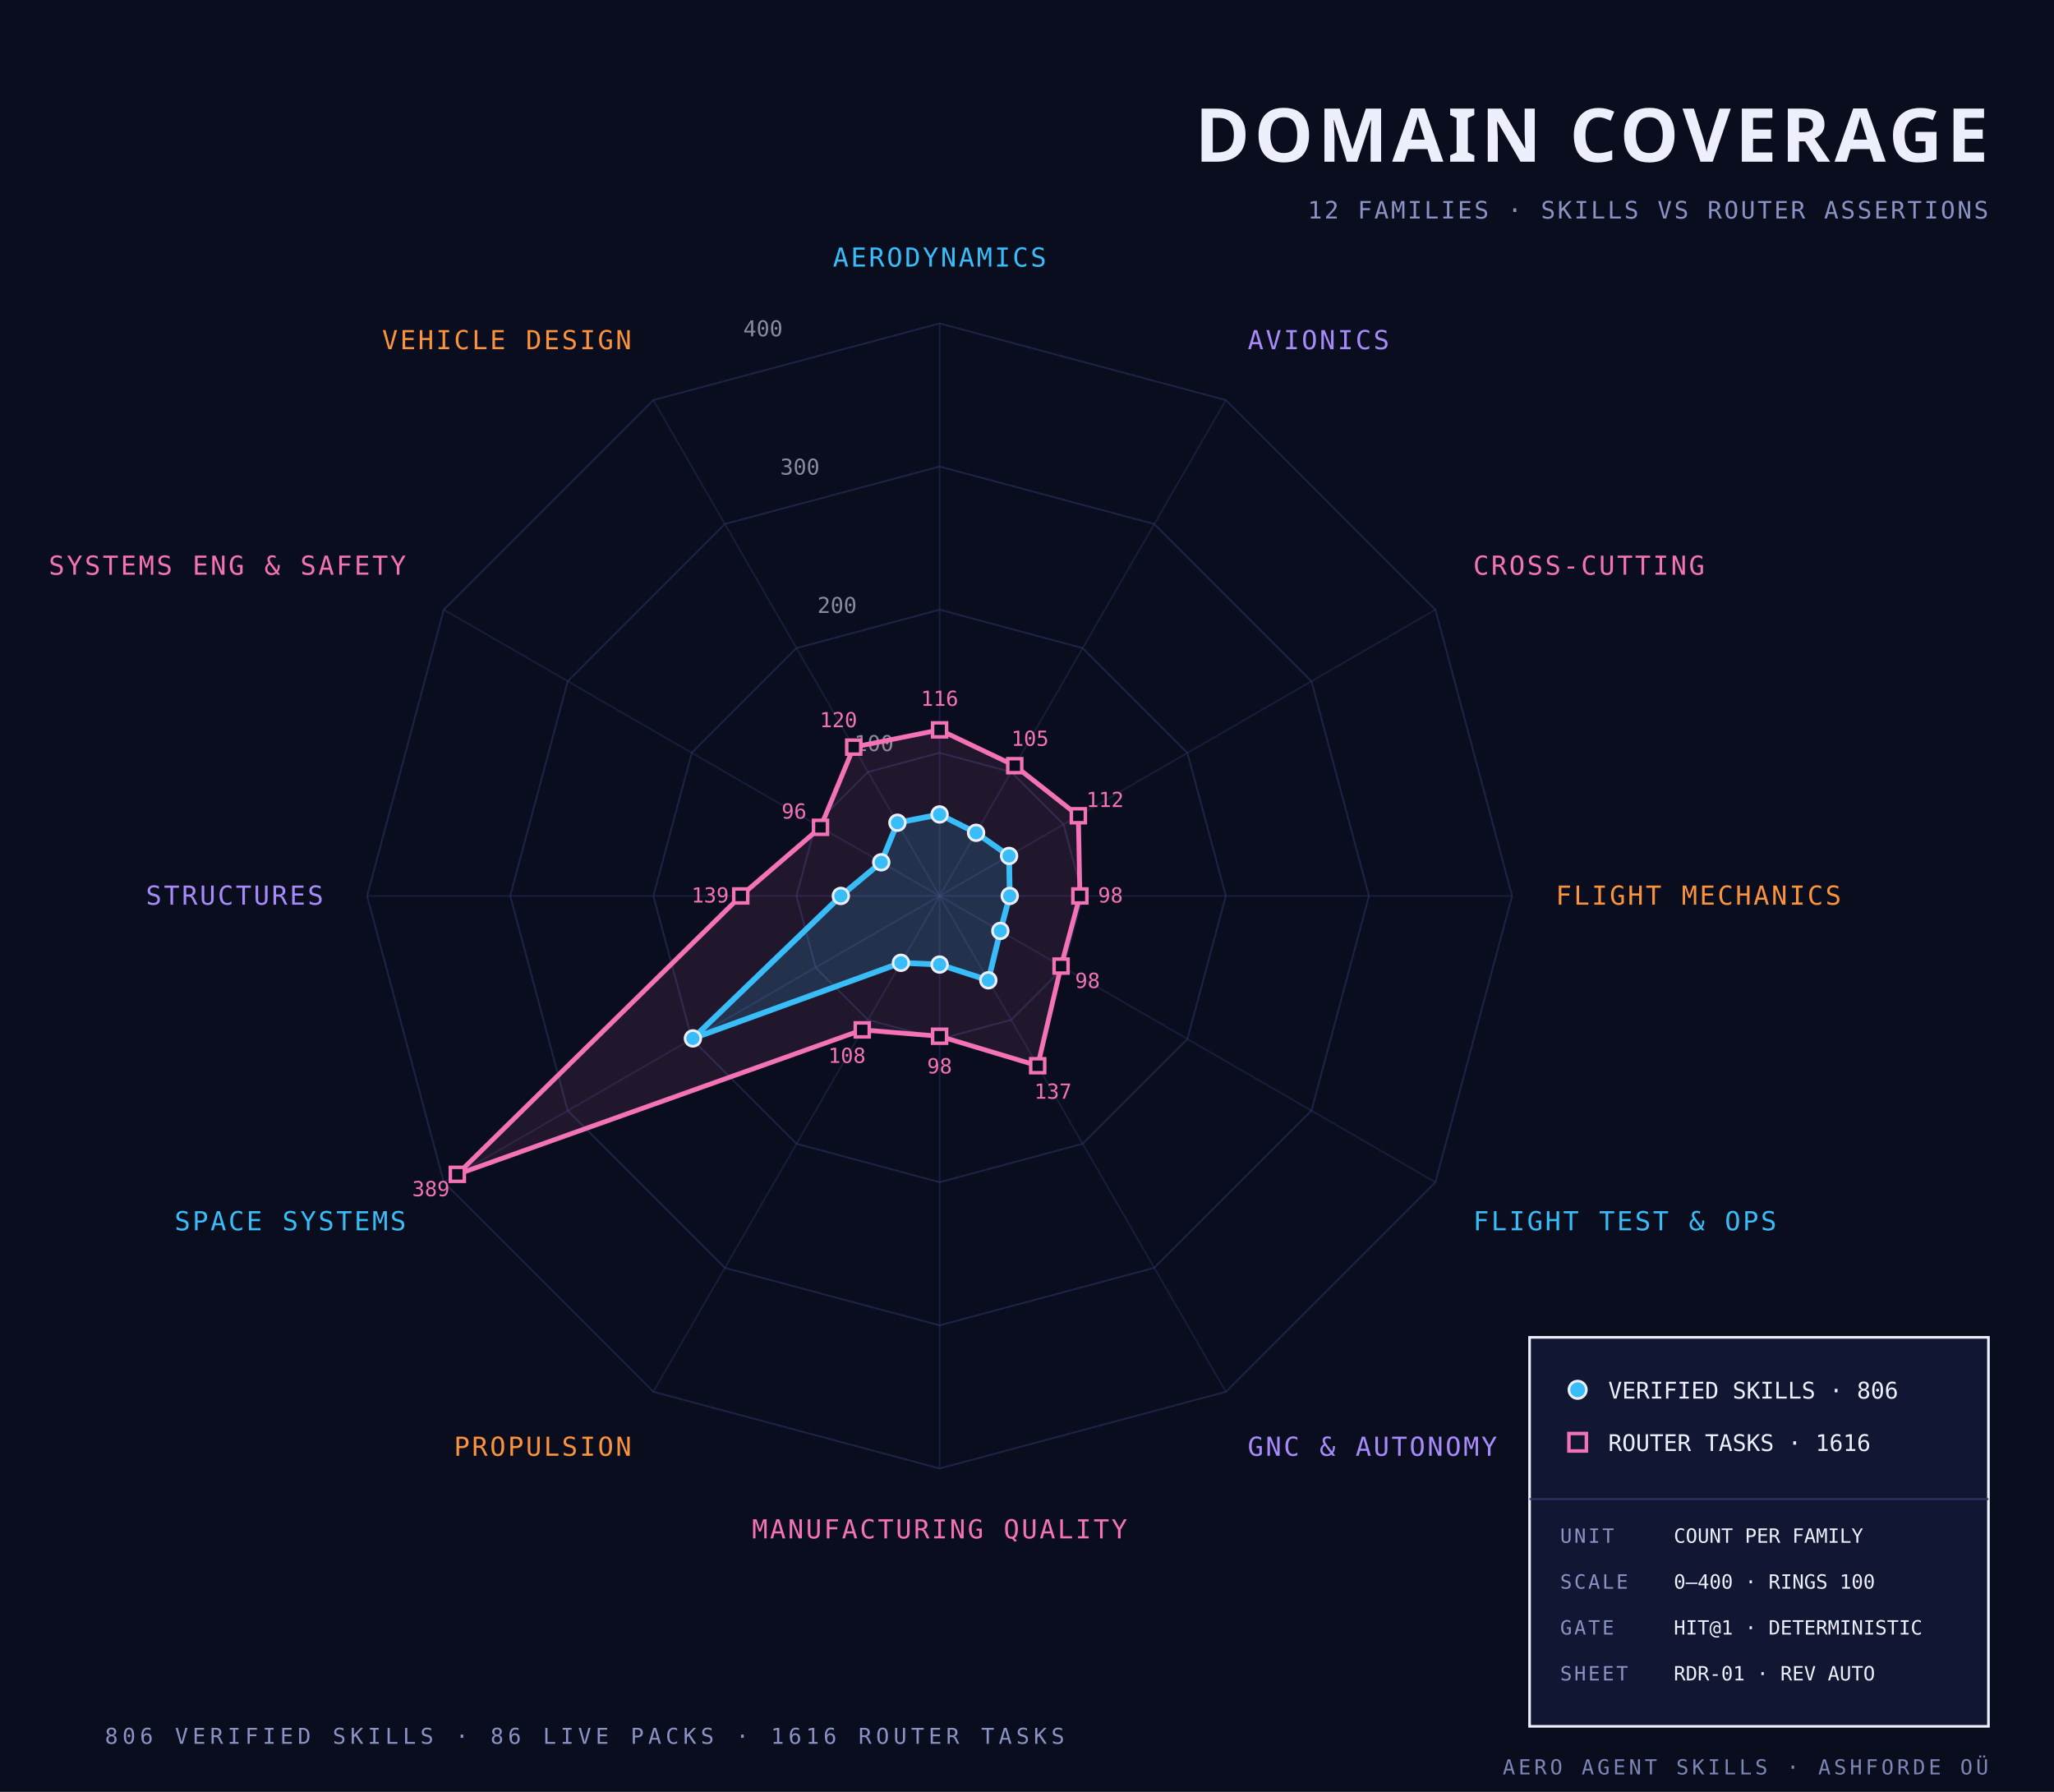
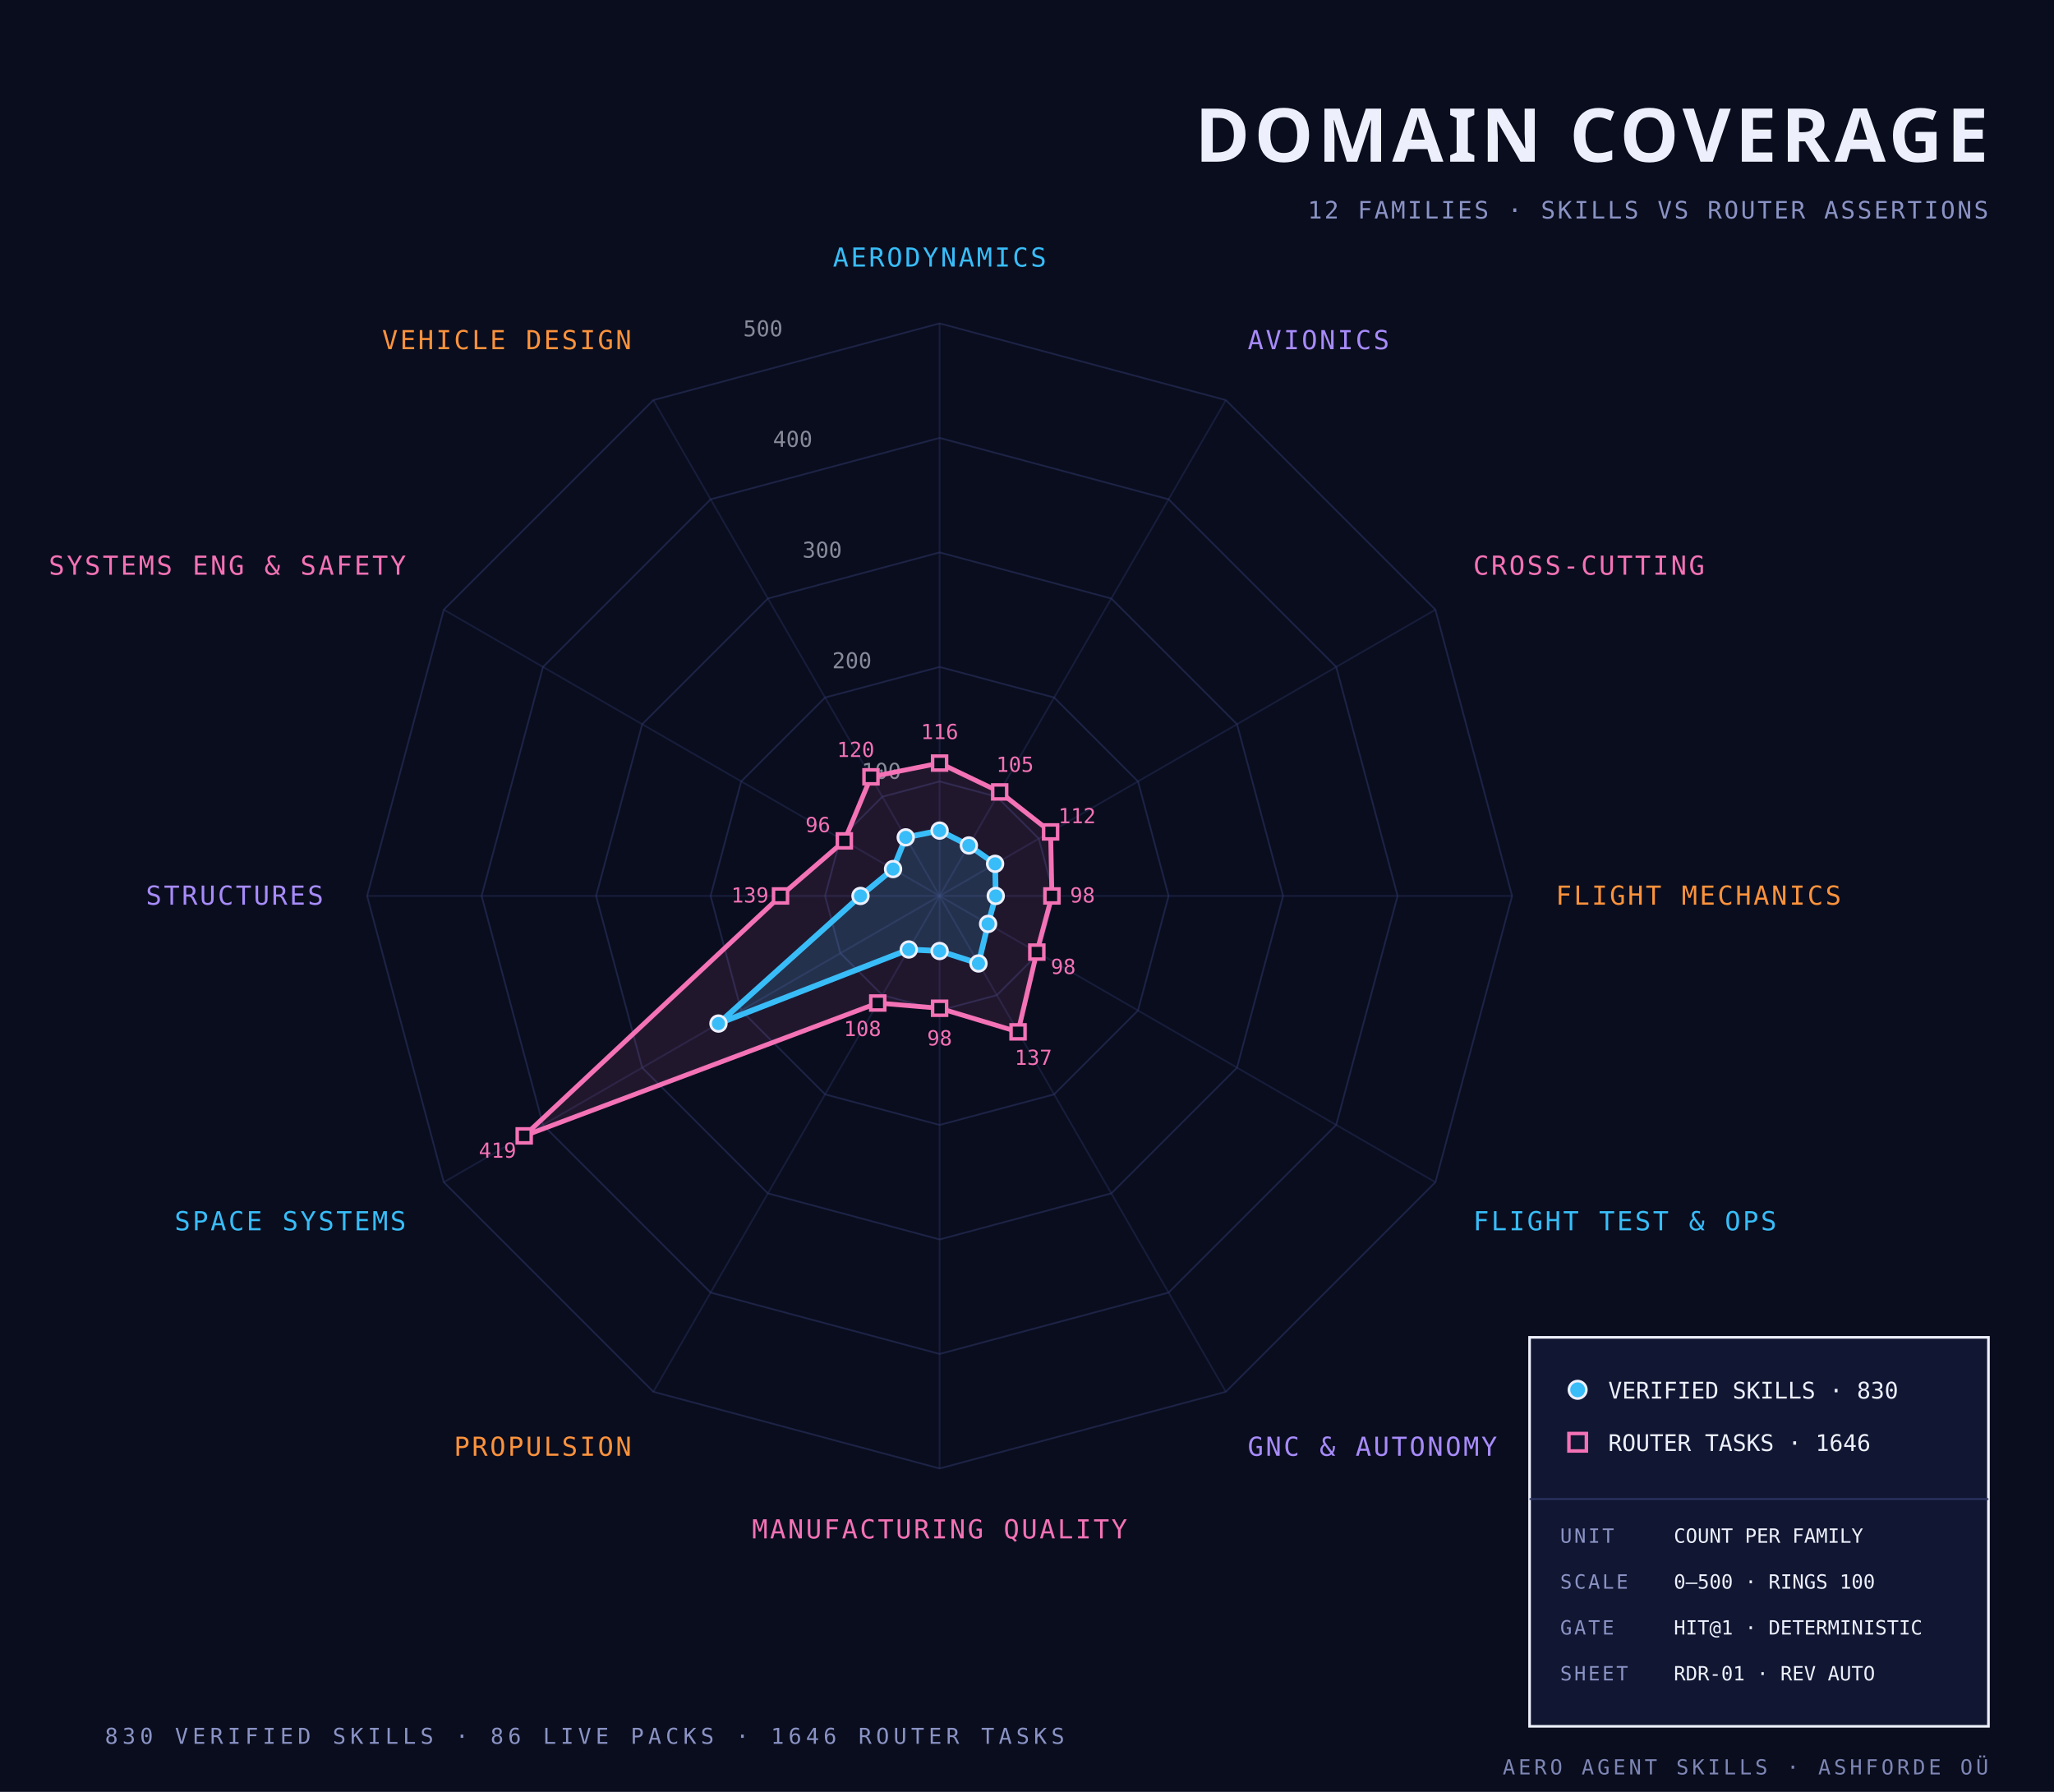
<svg xmlns="http://www.w3.org/2000/svg" width="940" height="820" viewBox="0 0 940 820">
  <style>
    .mono { font-family: "JetBrains Mono", "IBM Plex Mono", "Menlo", monospace; }
    .cond { font-family: "Barlow Condensed", "DIN Condensed", "Arial Narrow", sans-serif; font-weight: 700; text-transform: uppercase; }
    .serif { font-family: "Instrument Serif", Georgia, serif; font-style: italic; }
  </style>
  <rect width="940" height="820" fill="#0a0d1e" />
-   <polygon points="430.0,344.5 462.8,353.3 486.7,377.2 495.5,410.0 486.7,442.8 462.8,466.7 430.0,475.5 397.2,466.7 373.3,442.8 364.5,410.0 373.3,377.2 397.2,353.3" fill="none" stroke="#2c3564" stroke-width="0.8" stroke-opacity="0.55" />
-   <polygon points="430.0,279.0 495.5,296.6 543.4,344.5 561.0,410.0 543.4,475.5 495.5,523.4 430.0,541.0 364.5,523.4 316.6,475.5 299.0,410.0 316.6,344.5 364.5,296.6" fill="none" stroke="#2c3564" stroke-width="0.8" stroke-opacity="0.55" />
-   <polygon points="430.0,213.5 528.2,239.8 600.2,311.8 626.5,410.0 600.2,508.2 528.2,580.2 430.0,606.5 331.8,580.2 259.8,508.2 233.5,410.0 259.8,311.8 331.7,239.8" fill="none" stroke="#2c3564" stroke-width="0.8" stroke-opacity="0.55" />
+   <polygon points="430.0,357.6 456.2,364.6 475.4,383.8 482.4,410.0 475.4,436.2 456.2,455.4 430.0,462.4 403.8,455.4 384.6,436.2 377.6,410.0 384.6,383.8 403.8,364.6" fill="none" stroke="#2c3564" stroke-width="0.8" stroke-opacity="0.55" />
+   <polygon points="430.0,305.2 482.4,319.2 520.8,357.6 534.8,410.0 520.8,462.4 482.4,500.8 430.0,514.8 377.6,500.8 339.2,462.4 325.2,410.0 339.2,357.6 377.6,319.2" fill="none" stroke="#2c3564" stroke-width="0.8" stroke-opacity="0.55" />
+   <polygon points="430.0,252.8 508.6,273.9 566.1,331.4 587.2,410.0 566.1,488.6 508.6,546.1 430.0,567.2 351.4,546.1 293.9,488.6 272.8,410.0 293.9,331.4 351.4,273.9" fill="none" stroke="#2c3564" stroke-width="0.8" stroke-opacity="0.55" />
+   <polygon points="430.0,200.4 534.8,228.5 611.5,305.2 639.6,410.0 611.5,514.8 534.8,591.5 430.0,619.6 325.2,591.5 248.5,514.8 220.4,410.0 248.5,305.2 325.2,228.5" fill="none" stroke="#2c3564" stroke-width="0.8" stroke-opacity="0.55" />
  <polygon points="430.0,148.0 561.0,183.1 656.9,279.0 692.0,410.0 656.9,541.0 561.0,636.9 430.0,672.0 299.0,636.9 203.1,541.0 168.0,410.0 203.1,279.0 299.0,183.1" fill="none" stroke="#2c3564" stroke-width="0.8" stroke-opacity="0.55" />
  <line x1="430" y1="410" x2="430.0" y2="148.0" stroke="#2c3564" stroke-width="0.8" stroke-opacity="0.4" />
  <line x1="430" y1="410" x2="561.0" y2="183.1" stroke="#2c3564" stroke-width="0.8" stroke-opacity="0.4" />
  <line x1="430" y1="410" x2="656.9" y2="279.0" stroke="#2c3564" stroke-width="0.8" stroke-opacity="0.4" />
  <line x1="430" y1="410" x2="692.0" y2="410.0" stroke="#2c3564" stroke-width="0.8" stroke-opacity="0.4" />
  <line x1="430" y1="410" x2="656.9" y2="541.0" stroke="#2c3564" stroke-width="0.8" stroke-opacity="0.4" />
  <line x1="430" y1="410" x2="561.0" y2="636.9" stroke="#2c3564" stroke-width="0.8" stroke-opacity="0.4" />
  <line x1="430" y1="410" x2="430.0" y2="672.0" stroke="#2c3564" stroke-width="0.8" stroke-opacity="0.4" />
  <line x1="430" y1="410" x2="299.0" y2="636.9" stroke="#2c3564" stroke-width="0.8" stroke-opacity="0.4" />
  <line x1="430" y1="410" x2="203.1" y2="541.0" stroke="#2c3564" stroke-width="0.8" stroke-opacity="0.4" />
  <line x1="430" y1="410" x2="168.0" y2="410.0" stroke="#2c3564" stroke-width="0.8" stroke-opacity="0.4" />
  <line x1="430" y1="410" x2="203.1" y2="279.0" stroke="#2c3564" stroke-width="0.8" stroke-opacity="0.4" />
  <line x1="430" y1="410" x2="299.0" y2="183.1" stroke="#2c3564" stroke-width="0.8" stroke-opacity="0.4" />
-   <text class="mono" x="409.0" y="343.7" text-anchor="end" font-size="10" fill="#edf0fc" opacity="0.55">100</text>
-   <text class="mono" x="392.1" y="280.5" text-anchor="end" font-size="10" fill="#edf0fc" opacity="0.55">200</text>
-   <text class="mono" x="375.1" y="217.2" text-anchor="end" font-size="10" fill="#edf0fc" opacity="0.55">300</text>
-   <text class="mono" x="358.2" y="153.9" text-anchor="end" font-size="10" fill="#edf0fc" opacity="0.55">400</text>
+   <text class="mono" x="412.4" y="356.4" text-anchor="end" font-size="10" fill="#edf0fc" opacity="0.55">100</text>
+   <text class="mono" x="398.9" y="305.8" text-anchor="end" font-size="10" fill="#edf0fc" opacity="0.55">200</text>
+   <text class="mono" x="385.3" y="255.2" text-anchor="end" font-size="10" fill="#edf0fc" opacity="0.55">300</text>
+   <text class="mono" x="371.8" y="204.5" text-anchor="end" font-size="10" fill="#edf0fc" opacity="0.55">400</text>
+   <text class="mono" x="358.2" y="153.9" text-anchor="end" font-size="10" fill="#edf0fc" opacity="0.55">500</text>
  <text class="mono" x="430.0" y="122.0" text-anchor="middle" font-size="12" fill="#38bdf8" letter-spacing="1">AERODYNAMICS</text>
  <text class="mono" x="571.0" y="159.8" text-anchor="start" font-size="12" fill="#a78bfa" letter-spacing="1">AVIONICS</text>
  <text class="mono" x="674.2" y="263.0" text-anchor="start" font-size="12" fill="#f472b6" letter-spacing="1">CROSS-CUTTING</text>
  <text class="mono" x="712.0" y="414.0" text-anchor="start" font-size="12" fill="#fb923c" letter-spacing="1">FLIGHT MECHANICS</text>
  <text class="mono" x="674.2" y="563.0" text-anchor="start" font-size="12" fill="#38bdf8" letter-spacing="1">FLIGHT TEST &amp; OPS</text>
  <text class="mono" x="571.0" y="666.2" text-anchor="start" font-size="12" fill="#a78bfa" letter-spacing="1">GNC &amp; AUTONOMY</text>
  <text class="mono" x="430.0" y="704.0" text-anchor="middle" font-size="12" fill="#f472b6" letter-spacing="1">MANUFACTURING QUALITY</text>
  <text class="mono" x="289.0" y="666.2" text-anchor="end" font-size="12" fill="#fb923c" letter-spacing="1">PROPULSION</text>
  <text class="mono" x="185.8" y="563.0" text-anchor="end" font-size="12" fill="#38bdf8" letter-spacing="1">SPACE SYSTEMS</text>
  <text class="mono" x="148.0" y="414.0" text-anchor="end" font-size="12" fill="#a78bfa" letter-spacing="1">STRUCTURES</text>
  <text class="mono" x="185.8" y="263.0" text-anchor="end" font-size="12" fill="#f472b6" letter-spacing="1">SYSTEMS ENG &amp; SAFETY</text>
  <text class="mono" x="289.0" y="159.8" text-anchor="end" font-size="12" fill="#fb923c" letter-spacing="1">VEHICLE DESIGN</text>
-   <polygon points="430.0,334.0 464.4,350.4 493.5,373.3 494.2,410.0 485.6,442.1 474.9,487.7 430.0,474.2 394.6,471.3 209.3,537.4 339.0,410.0 375.5,378.6 390.7,341.9" fill="#f472b6" fill-opacity="0.10" stroke="#f472b6" stroke-width="2.2" />
-   <rect x="426.8" y="330.8" width="6.4" height="6.4" fill="#0a0d1e" stroke="#f472b6" stroke-width="1.6" />
-   <rect x="461.2" y="347.2" width="6.4" height="6.4" fill="#0a0d1e" stroke="#f472b6" stroke-width="1.6" />
-   <rect x="490.3" y="370.1" width="6.4" height="6.4" fill="#0a0d1e" stroke="#f472b6" stroke-width="1.6" />
-   <rect x="491.0" y="406.8" width="6.4" height="6.4" fill="#0a0d1e" stroke="#f472b6" stroke-width="1.6" />
-   <rect x="482.4" y="438.9" width="6.4" height="6.4" fill="#0a0d1e" stroke="#f472b6" stroke-width="1.6" />
-   <rect x="471.7" y="484.5" width="6.4" height="6.4" fill="#0a0d1e" stroke="#f472b6" stroke-width="1.6" />
-   <rect x="426.8" y="471.0" width="6.4" height="6.4" fill="#0a0d1e" stroke="#f472b6" stroke-width="1.6" />
-   <rect x="391.4" y="468.1" width="6.4" height="6.4" fill="#0a0d1e" stroke="#f472b6" stroke-width="1.6" />
-   <rect x="206.1" y="534.2" width="6.4" height="6.4" fill="#0a0d1e" stroke="#f472b6" stroke-width="1.6" />
-   <rect x="335.8" y="406.8" width="6.4" height="6.4" fill="#0a0d1e" stroke="#f472b6" stroke-width="1.6" />
-   <rect x="372.3" y="375.4" width="6.4" height="6.4" fill="#0a0d1e" stroke="#f472b6" stroke-width="1.6" />
-   <rect x="387.5" y="338.7" width="6.4" height="6.4" fill="#0a0d1e" stroke="#f472b6" stroke-width="1.6" />
-   <polygon points="430.0,372.7 446.7,381.1 461.8,391.7 462.1,410.0 457.8,426.0 452.3,448.6 430.0,441.4 412.3,440.6 317.1,475.2 384.8,410.0 403.3,394.6 410.7,376.5" fill="#38bdf8" fill-opacity="0.16" stroke="#38bdf8" stroke-width="2.6" />
-   <circle cx="430.0" cy="372.7" r="3.6" fill="#38bdf8" stroke="#edf0fc" stroke-width="1.2" />
-   <circle cx="446.7" cy="381.1" r="3.6" fill="#38bdf8" stroke="#edf0fc" stroke-width="1.2" />
-   <circle cx="461.8" cy="391.7" r="3.6" fill="#38bdf8" stroke="#edf0fc" stroke-width="1.2" />
-   <circle cx="462.1" cy="410.0" r="3.6" fill="#38bdf8" stroke="#edf0fc" stroke-width="1.2" />
-   <circle cx="457.8" cy="426.0" r="3.6" fill="#38bdf8" stroke="#edf0fc" stroke-width="1.2" />
-   <circle cx="452.3" cy="448.6" r="3.6" fill="#38bdf8" stroke="#edf0fc" stroke-width="1.2" />
-   <circle cx="430.0" cy="441.4" r="3.6" fill="#38bdf8" stroke="#edf0fc" stroke-width="1.2" />
-   <circle cx="412.3" cy="440.6" r="3.6" fill="#38bdf8" stroke="#edf0fc" stroke-width="1.2" />
-   <circle cx="317.1" cy="475.2" r="3.6" fill="#38bdf8" stroke="#edf0fc" stroke-width="1.2" />
-   <circle cx="384.8" cy="410.0" r="3.6" fill="#38bdf8" stroke="#edf0fc" stroke-width="1.2" />
-   <circle cx="403.3" cy="394.6" r="3.6" fill="#38bdf8" stroke="#edf0fc" stroke-width="1.2" />
-   <circle cx="410.7" cy="376.5" r="3.6" fill="#38bdf8" stroke="#edf0fc" stroke-width="1.2" />
-   <text class="mono" x="430.0" y="323.0" text-anchor="middle" font-size="9.5" fill="#f472b6">116</text>
-   <text class="mono" x="471.4" y="341.3" text-anchor="middle" font-size="9.5" fill="#f472b6">105</text>
-   <text class="mono" x="505.7" y="369.3" text-anchor="middle" font-size="9.5" fill="#f472b6">112</text>
-   <text class="mono" x="508.2" y="413.0" text-anchor="middle" font-size="9.5" fill="#f472b6">98</text>
-   <text class="mono" x="497.7" y="452.1" text-anchor="middle" font-size="9.5" fill="#f472b6">98</text>
-   <text class="mono" x="481.9" y="502.8" text-anchor="middle" font-size="9.5" fill="#f472b6">137</text>
-   <text class="mono" x="430.0" y="491.2" text-anchor="middle" font-size="9.5" fill="#f472b6">98</text>
-   <text class="mono" x="387.6" y="486.4" text-anchor="middle" font-size="9.5" fill="#f472b6">108</text>
-   <text class="mono" x="197.2" y="547.4" text-anchor="middle" font-size="9.5" fill="#f472b6">389</text>
-   <text class="mono" x="325.0" y="413.0" text-anchor="middle" font-size="9.5" fill="#f472b6">139</text>
-   <text class="mono" x="363.4" y="374.6" text-anchor="middle" font-size="9.5" fill="#f472b6">96</text>
-   <text class="mono" x="383.7" y="332.8" text-anchor="middle" font-size="9.5" fill="#f472b6">120</text>
+   <polygon points="430.0,349.2 457.5,362.4 480.8,380.7 481.4,410.0 474.5,435.7 465.9,472.2 430.0,461.4 401.7,459.0 239.9,519.8 357.2,410.0 386.4,384.8 398.6,355.5" fill="#f472b6" fill-opacity="0.10" stroke="#f472b6" stroke-width="2.2" />
+   <rect x="426.8" y="346.0" width="6.4" height="6.4" fill="#0a0d1e" stroke="#f472b6" stroke-width="1.6" />
+   <rect x="454.3" y="359.2" width="6.4" height="6.4" fill="#0a0d1e" stroke="#f472b6" stroke-width="1.6" />
+   <rect x="477.6" y="377.5" width="6.4" height="6.4" fill="#0a0d1e" stroke="#f472b6" stroke-width="1.6" />
+   <rect x="478.2" y="406.8" width="6.4" height="6.4" fill="#0a0d1e" stroke="#f472b6" stroke-width="1.6" />
+   <rect x="471.3" y="432.5" width="6.4" height="6.4" fill="#0a0d1e" stroke="#f472b6" stroke-width="1.6" />
+   <rect x="462.7" y="469.0" width="6.4" height="6.4" fill="#0a0d1e" stroke="#f472b6" stroke-width="1.6" />
+   <rect x="426.8" y="458.2" width="6.4" height="6.4" fill="#0a0d1e" stroke="#f472b6" stroke-width="1.6" />
+   <rect x="398.5" y="455.8" width="6.4" height="6.4" fill="#0a0d1e" stroke="#f472b6" stroke-width="1.6" />
+   <rect x="236.7" y="516.6" width="6.4" height="6.4" fill="#0a0d1e" stroke="#f472b6" stroke-width="1.6" />
+   <rect x="354.0" y="406.8" width="6.4" height="6.4" fill="#0a0d1e" stroke="#f472b6" stroke-width="1.6" />
+   <rect x="383.2" y="381.6" width="6.4" height="6.4" fill="#0a0d1e" stroke="#f472b6" stroke-width="1.6" />
+   <rect x="395.4" y="352.3" width="6.4" height="6.4" fill="#0a0d1e" stroke="#f472b6" stroke-width="1.6" />
+   <polygon points="430.0,380.1 443.4,386.9 455.4,395.3 455.7,410.0 452.2,422.8 447.8,440.9 430.0,435.2 415.9,434.5 328.8,468.4 393.8,410.0 408.7,397.7 414.5,383.2" fill="#38bdf8" fill-opacity="0.16" stroke="#38bdf8" stroke-width="2.6" />
+   <circle cx="430.0" cy="380.1" r="3.6" fill="#38bdf8" stroke="#edf0fc" stroke-width="1.2" />
+   <circle cx="443.4" cy="386.9" r="3.6" fill="#38bdf8" stroke="#edf0fc" stroke-width="1.2" />
+   <circle cx="455.4" cy="395.3" r="3.6" fill="#38bdf8" stroke="#edf0fc" stroke-width="1.2" />
+   <circle cx="455.7" cy="410.0" r="3.6" fill="#38bdf8" stroke="#edf0fc" stroke-width="1.2" />
+   <circle cx="452.2" cy="422.8" r="3.6" fill="#38bdf8" stroke="#edf0fc" stroke-width="1.2" />
+   <circle cx="447.8" cy="440.9" r="3.6" fill="#38bdf8" stroke="#edf0fc" stroke-width="1.2" />
+   <circle cx="430.0" cy="435.2" r="3.6" fill="#38bdf8" stroke="#edf0fc" stroke-width="1.2" />
+   <circle cx="415.9" cy="434.5" r="3.6" fill="#38bdf8" stroke="#edf0fc" stroke-width="1.2" />
+   <circle cx="328.8" cy="468.4" r="3.6" fill="#38bdf8" stroke="#edf0fc" stroke-width="1.2" />
+   <circle cx="393.8" cy="410.0" r="3.6" fill="#38bdf8" stroke="#edf0fc" stroke-width="1.2" />
+   <circle cx="408.7" cy="397.7" r="3.6" fill="#38bdf8" stroke="#edf0fc" stroke-width="1.2" />
+   <circle cx="414.5" cy="383.2" r="3.6" fill="#38bdf8" stroke="#edf0fc" stroke-width="1.2" />
+   <text class="mono" x="430.0" y="338.2" text-anchor="middle" font-size="9.5" fill="#f472b6">116</text>
+   <text class="mono" x="464.5" y="353.2" text-anchor="middle" font-size="9.5" fill="#f472b6">105</text>
+   <text class="mono" x="492.9" y="376.7" text-anchor="middle" font-size="9.5" fill="#f472b6">112</text>
+   <text class="mono" x="495.4" y="413.0" text-anchor="middle" font-size="9.5" fill="#f472b6">98</text>
+   <text class="mono" x="486.6" y="445.7" text-anchor="middle" font-size="9.5" fill="#f472b6">98</text>
+   <text class="mono" x="472.9" y="487.3" text-anchor="middle" font-size="9.5" fill="#f472b6">137</text>
+   <text class="mono" x="430.0" y="478.4" text-anchor="middle" font-size="9.5" fill="#f472b6">98</text>
+   <text class="mono" x="394.7" y="474.1" text-anchor="middle" font-size="9.5" fill="#f472b6">108</text>
+   <text class="mono" x="227.7" y="529.8" text-anchor="middle" font-size="9.5" fill="#f472b6">419</text>
+   <text class="mono" x="343.2" y="413.0" text-anchor="middle" font-size="9.5" fill="#f472b6">139</text>
+   <text class="mono" x="374.3" y="380.8" text-anchor="middle" font-size="9.5" fill="#f472b6">96</text>
+   <text class="mono" x="391.6" y="346.4" text-anchor="middle" font-size="9.5" fill="#f472b6">120</text>
  <text class="cond" x="910.0" y="74.0" text-anchor="end" font-size="34" fill="#edf0fc" letter-spacing="2">DOMAIN COVERAGE</text>
  <text class="mono" x="910.0" y="100.0" text-anchor="end" font-size="11" fill="#8a93c4" letter-spacing="1">12 FAMILIES · SKILLS VS ROUTER ASSERTIONS</text>
  <rect x="700" y="612" width="210" height="178" fill="#111632" stroke="#edf0fc" stroke-width="1.2" />
  <line x1="700" y1="686" x2="910" y2="686" stroke="#2c3564" stroke-width="0.8" />
  <circle cx="722" cy="636" r="4" fill="#38bdf8" stroke="#edf0fc" stroke-width="1.2" />
-   <text class="mono" x="736.0" y="640.0" text-anchor="start" font-size="10.5" fill="#edf0fc">VERIFIED SKILLS · 806</text>
+   <text class="mono" x="736.0" y="640.0" text-anchor="start" font-size="10.5" fill="#edf0fc">VERIFIED SKILLS · 830</text>
  <rect x="718" y="656" width="8" height="8" fill="none" stroke="#f472b6" stroke-width="1.6" />
-   <text class="mono" x="736.0" y="664.0" text-anchor="start" font-size="10.5" fill="#edf0fc">ROUTER TASKS · 1616</text>
+   <text class="mono" x="736.0" y="664.0" text-anchor="start" font-size="10.5" fill="#edf0fc">ROUTER TASKS · 1646</text>
  <text class="mono" x="714.0" y="706.0" text-anchor="start" font-size="9" fill="#8a93c4" letter-spacing="1">UNIT</text>
  <text class="mono" x="766.0" y="706.0" text-anchor="start" font-size="9" fill="#edf0fc">COUNT PER FAMILY</text>
  <text class="mono" x="714.0" y="727.0" text-anchor="start" font-size="9" fill="#8a93c4" letter-spacing="1">SCALE</text>
-   <text class="mono" x="766.0" y="727.0" text-anchor="start" font-size="9" fill="#edf0fc">0–400 · RINGS 100</text>
+   <text class="mono" x="766.0" y="727.0" text-anchor="start" font-size="9" fill="#edf0fc">0–500 · RINGS 100</text>
  <text class="mono" x="714.0" y="748.0" text-anchor="start" font-size="9" fill="#8a93c4" letter-spacing="1">GATE</text>
  <text class="mono" x="766.0" y="748.0" text-anchor="start" font-size="9" fill="#edf0fc">HIT@1 · DETERMINISTIC</text>
  <text class="mono" x="714.0" y="769.0" text-anchor="start" font-size="9" fill="#8a93c4" letter-spacing="1">SHEET</text>
  <text class="mono" x="766.0" y="769.0" text-anchor="start" font-size="9" fill="#edf0fc">RDR-01 · REV AUTO</text>
-   <text class="mono" x="48.0" y="798.0" text-anchor="start" font-size="10" fill="#8a93c4" letter-spacing="2">806 VERIFIED SKILLS · 86 LIVE PACKS · 1616 ROUTER TASKS</text>
+   <text class="mono" x="48.0" y="798.0" text-anchor="start" font-size="10" fill="#8a93c4" letter-spacing="2">830 VERIFIED SKILLS · 86 LIVE PACKS · 1646 ROUTER TASKS</text>
  <text class="mono" x="910.0" y="812.0" text-anchor="end" font-size="9.5" fill="#8a93c4" letter-spacing="1.5" opacity="0.9">AERO AGENT SKILLS · ASHFORDE OÜ</text>
</svg>
